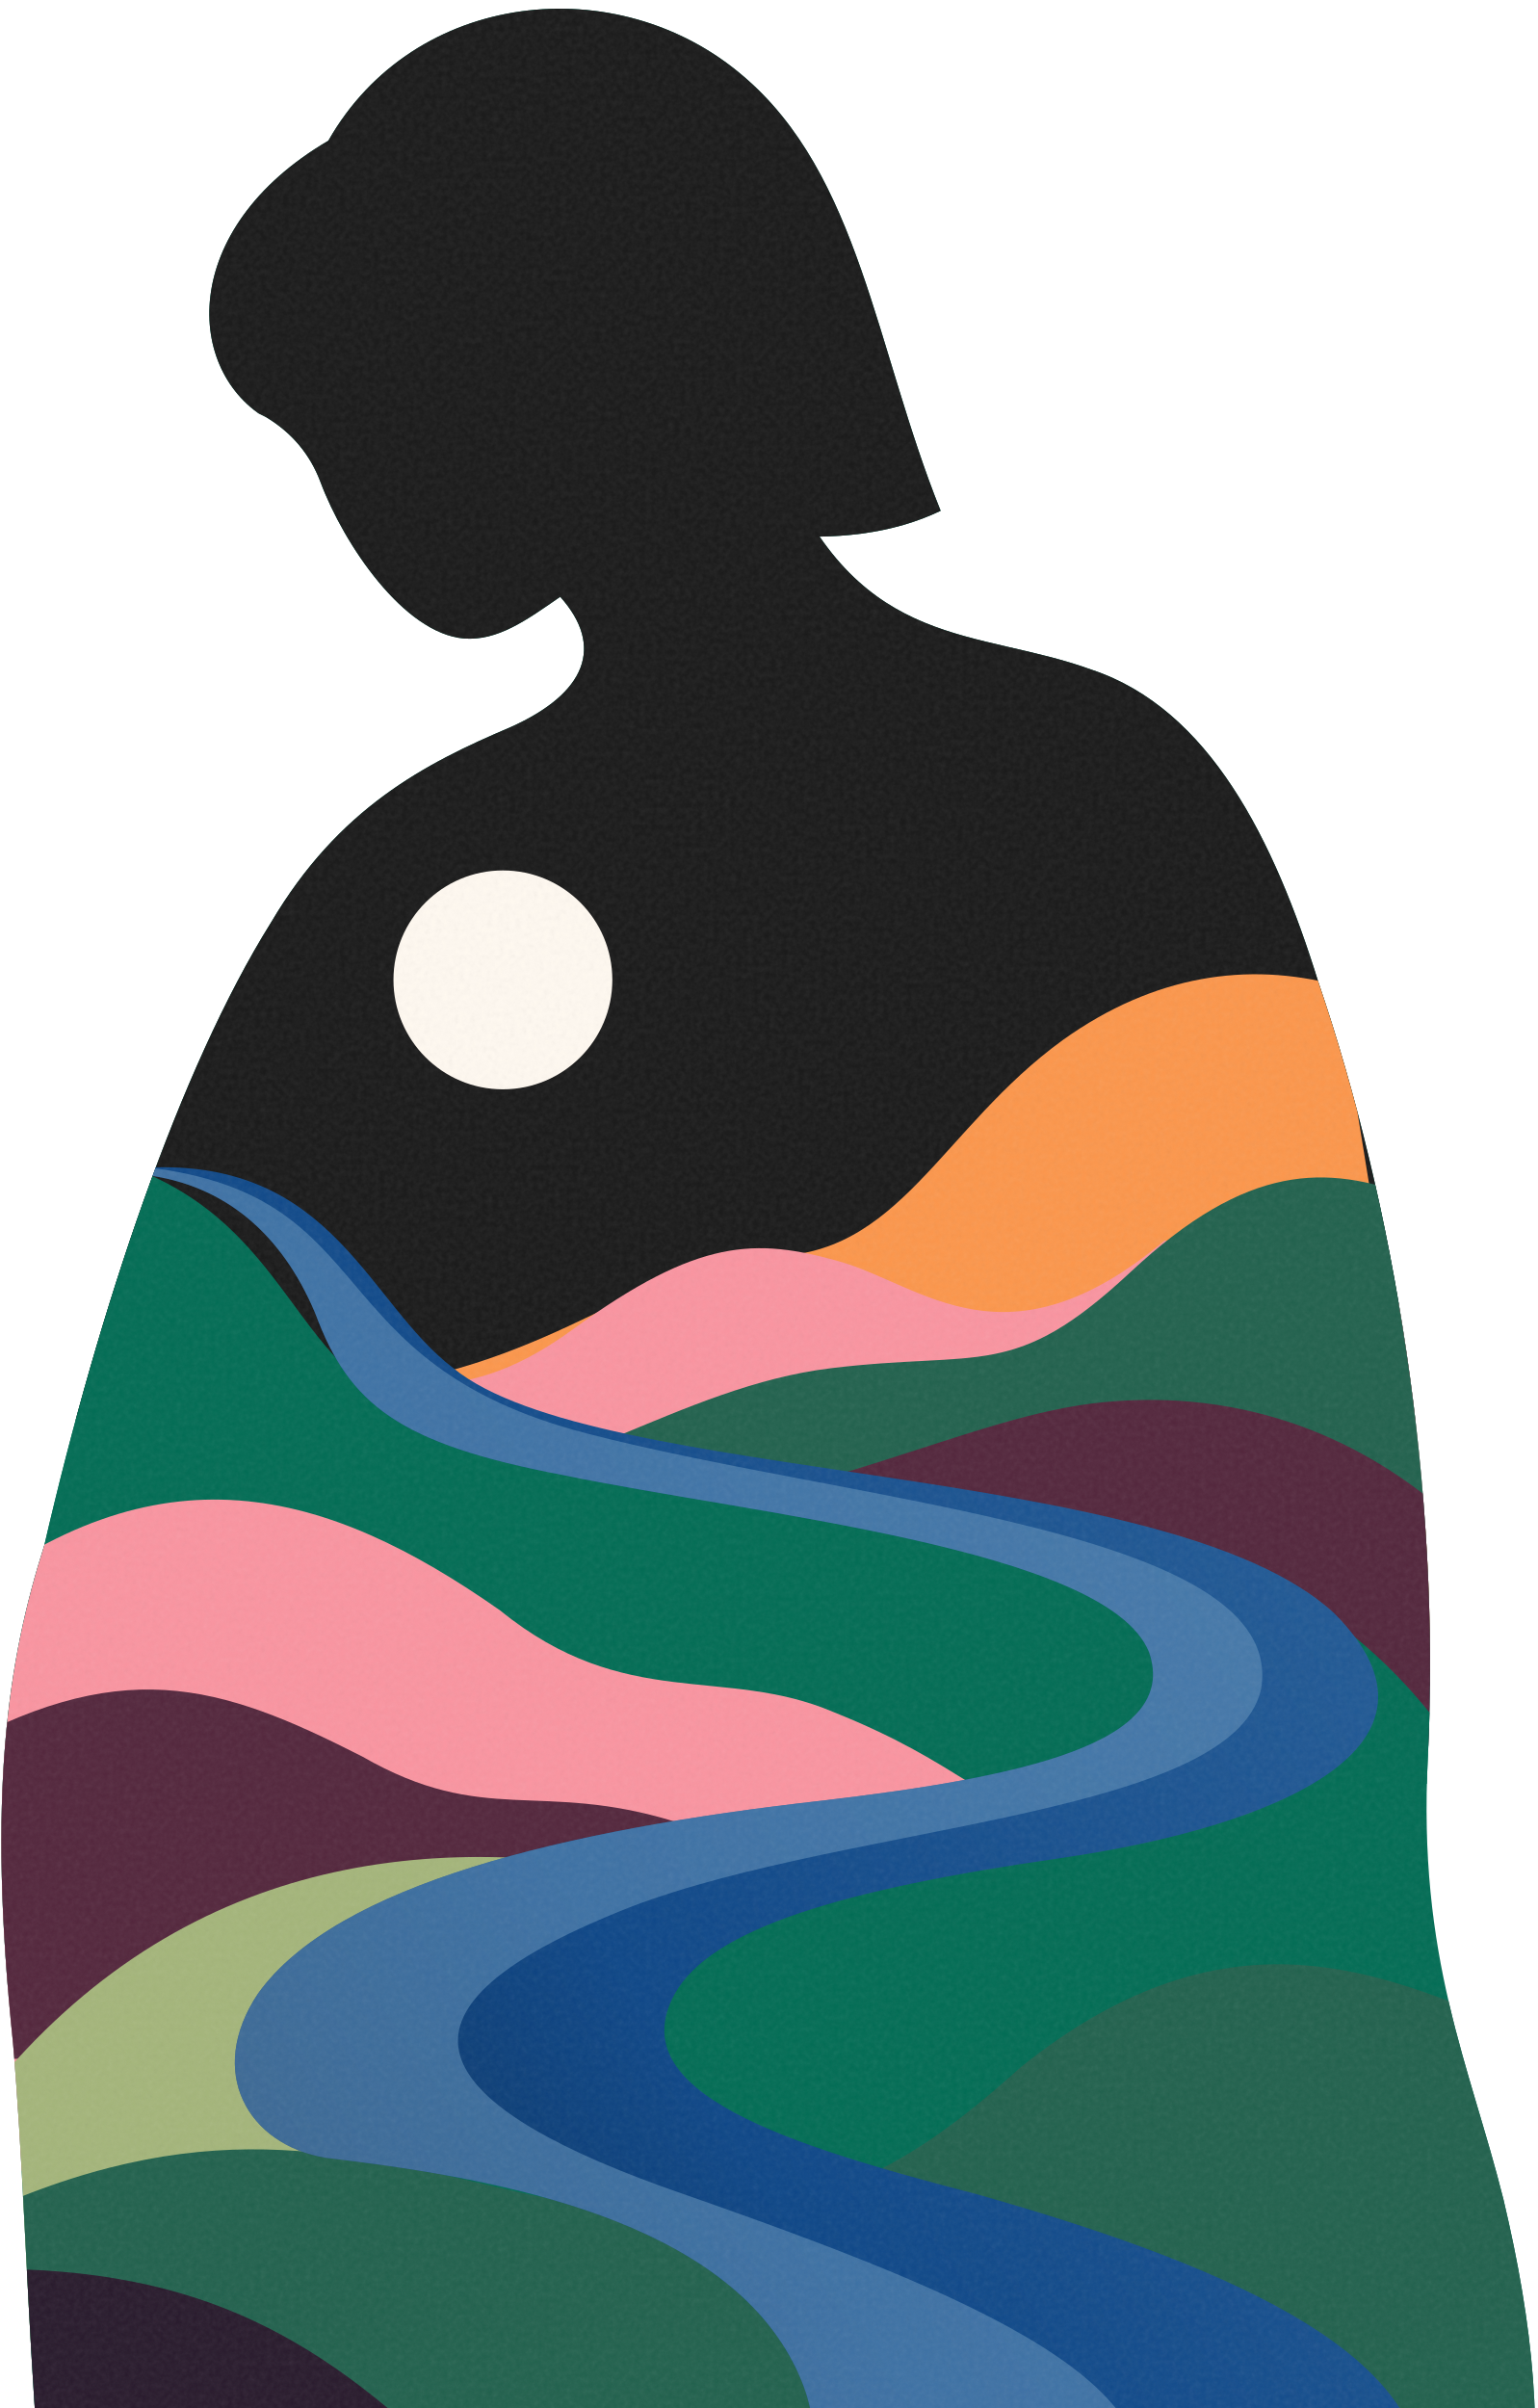
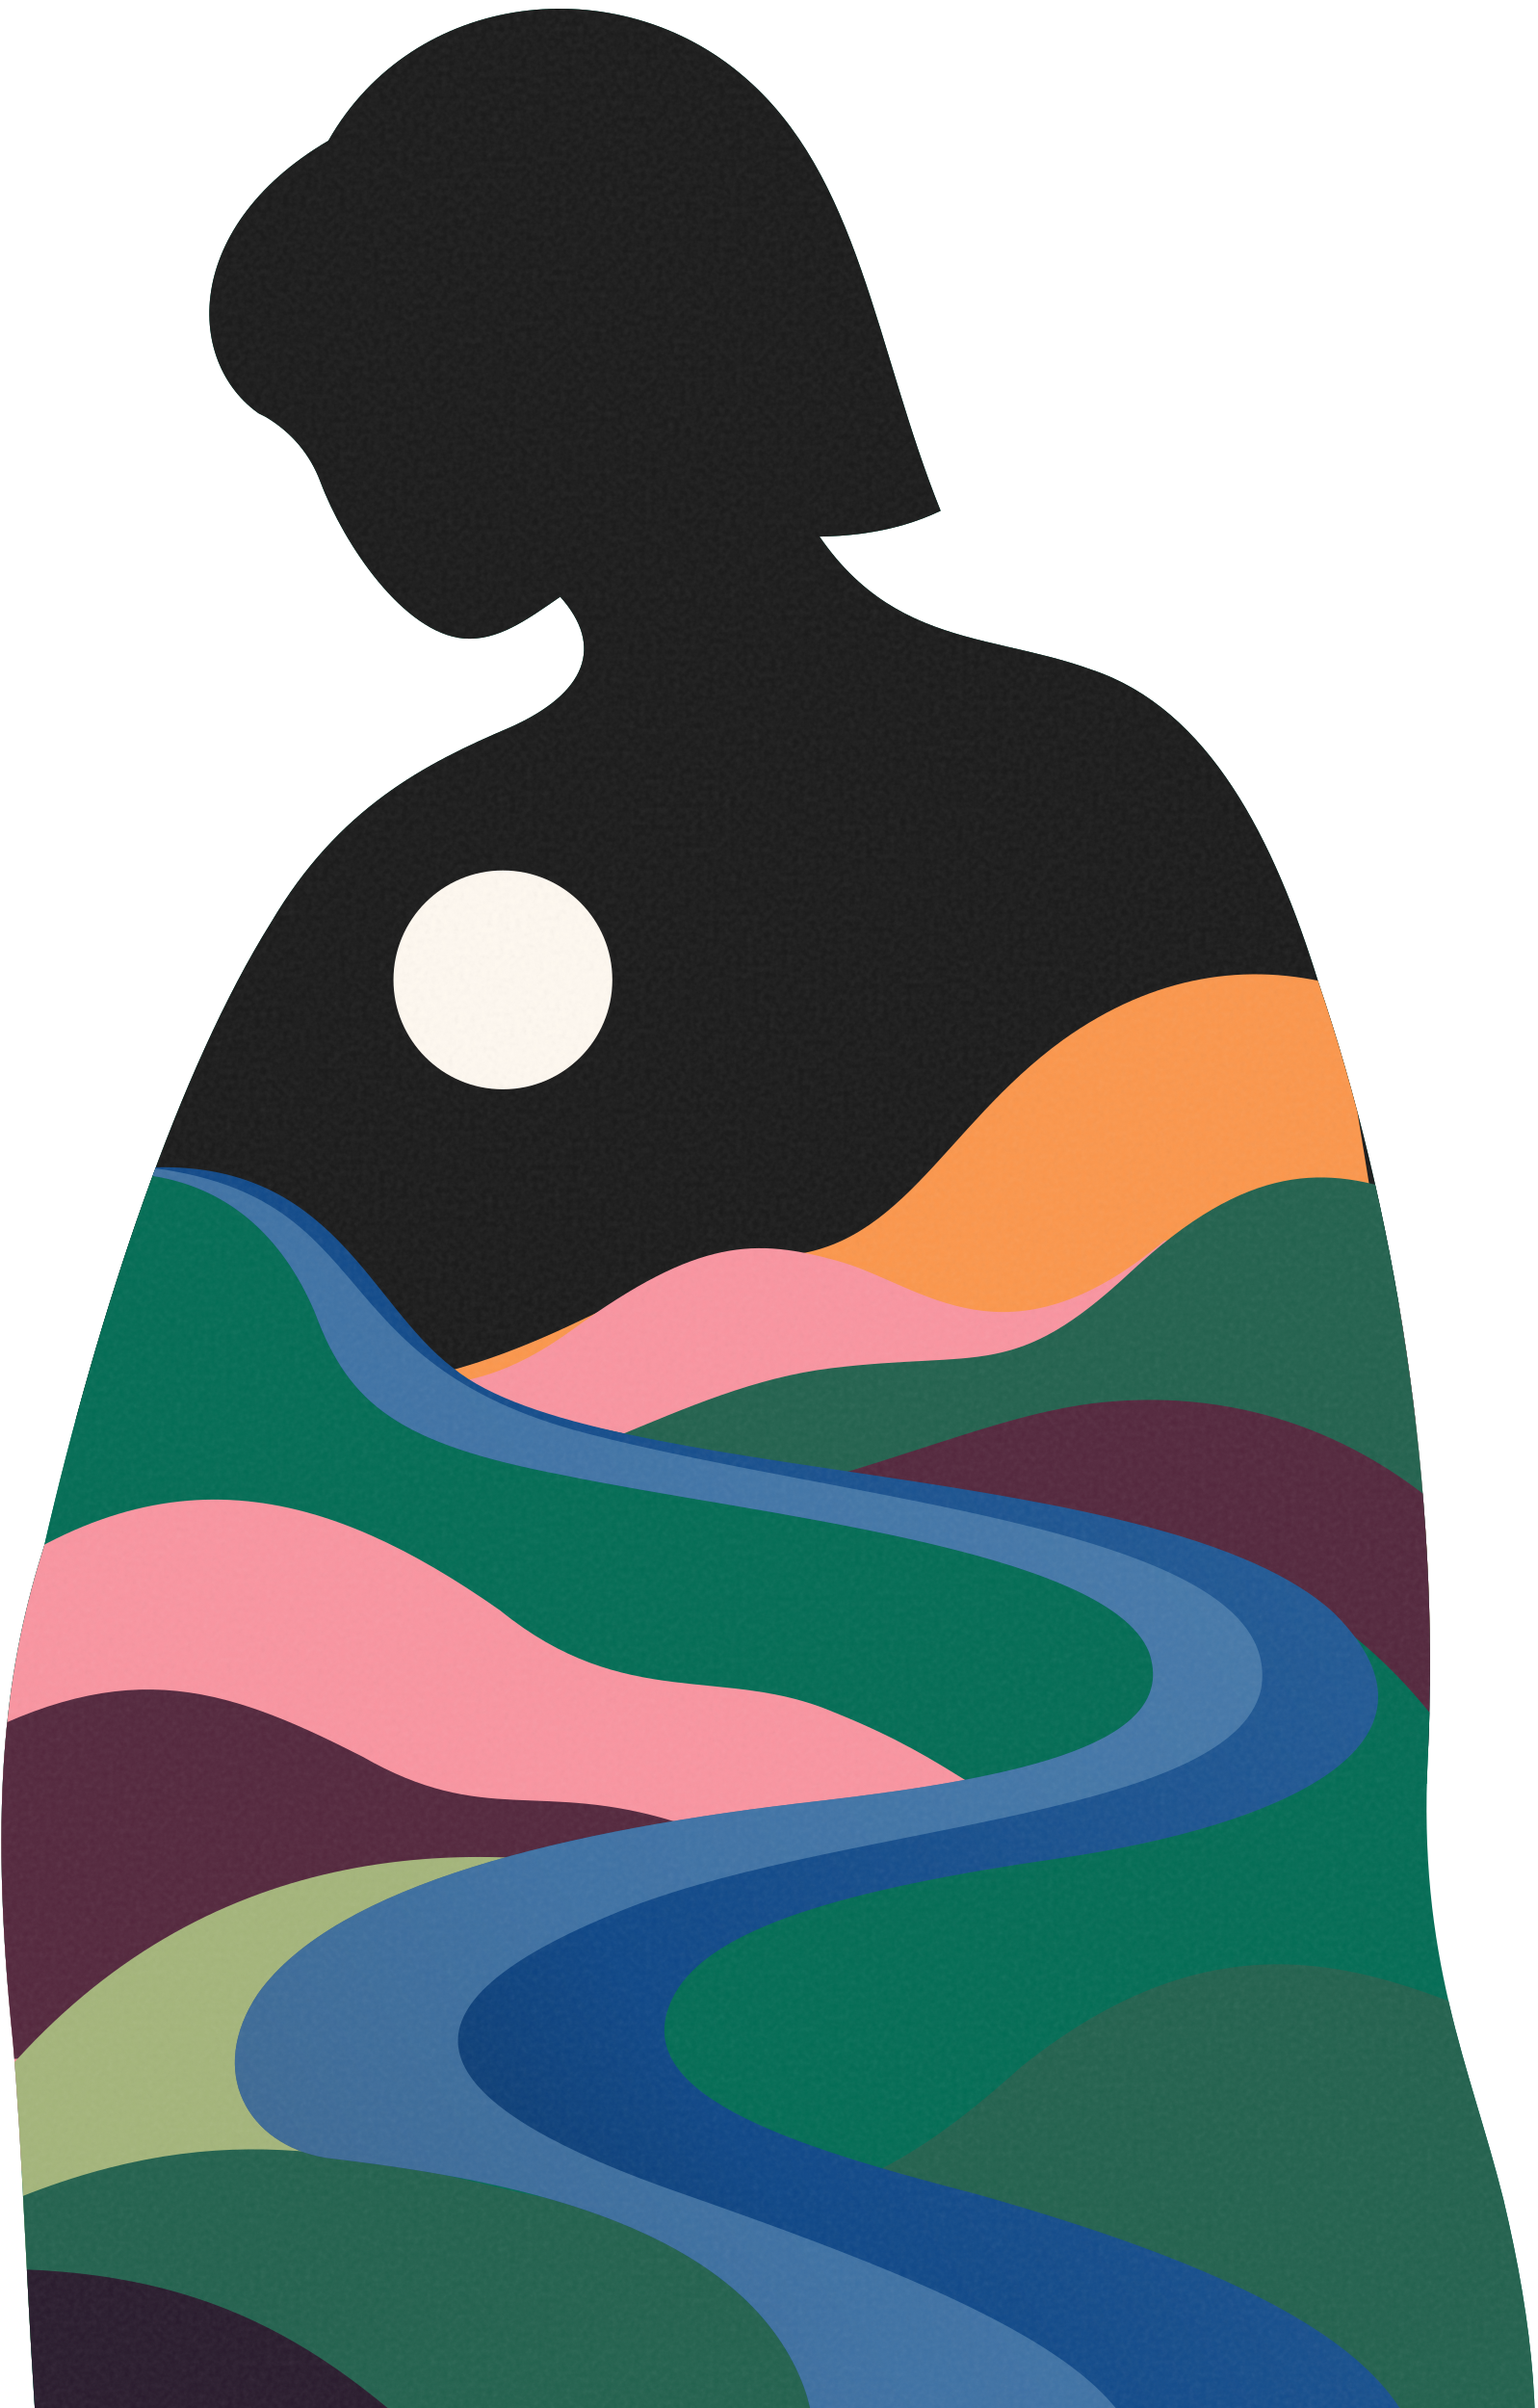
<svg xmlns="http://www.w3.org/2000/svg" viewBox="174 275 590 924" width="590" height="924" role="img" aria-labelledby="title desc">
  <defs>
    <clipPath id="smooth-profile">
      <path d="M100 200H840V1550H100V540H370L389 504                C376 513 365 521 352 520                C329 518 306 484 297 460                Q291 444 276 435L258 426H100Z" />
    </clipPath>
    <path id="portrait" d="M300 329 C333 271 411 263 459 304 C504 342 510 409 535 471 Q508 484 468 480 L461 444 Q465 453 475 456 C505 525 549 516 593 532 C638 547 663 597 680 652 C709 737 727 846 722 949 C718 1027 738 1067 751 1119 C774 1216 768 1289 701 1364 C605 1475 420 1486 280 1439 C234 1424 216 1384 205 1335 C185 1251 186 1140 179 1059 C169 963 177 912 191 868 C212 777 243 685 278 629 C304 585 337 568 370 554 C399 541 406 523 389 504 C374 519 358 532 344 529 C334 527 337 514 326 512 Q319 511 321 504 Q311 505 312 495 Q312 488 305 491 C286 495 299 469 290 453 Q280 443 277 436 C245 418 242 363 300 329Z" />
    <clipPath id="figure">
      <use href="#portrait" />
    </clipPath>
    <linearGradient id="estuary" x1="0" y1="1" x2="1" y2="0">
      <stop stop-color="#061628" />
      <stop offset=".5" stop-color="#0d4687" />
      <stop offset="1" stop-color="#28609a" />
    </linearGradient>
    <path id="river" d="M231 723 C302 720 315 775 348 800 C403 845 622 835 686 894 C737 945 664 976 581 988 C497 1000 447 1015 433 1040 C412 1078 476 1098 549 1117 C655 1147 722 1181 720 1230 C716 1287 645 1303 595 1326 C527 1357 488 1405 464 1477 L201 1466 C231 1362 302 1317 394 1288 C479 1260 501 1222 477 1179 C446 1124 358 1110 299 1103 C269 1098 253 1070 273 1040 C303 998 391 977 489 966 C566 957 627 944 615 909 C599 869 462 856 390 841 C327 829 308 814 295 779 C282 748 260 730 231 726Z" />
    <clipPath id="channel">
      <use href="#river" />
    </clipPath>
    <filter id="grain" x="0" y="0" width="100%" height="100%">
      <feTurbulence type="fractalNoise" baseFrequency=".46" numOctaves="3" stitchTiles="stitch" />
      <feColorMatrix type="saturate" values="0" />
    </filter>
  </defs>
  <g clip-path="url(#smooth-profile)">
    <g clip-path="url(#figure)">
      <use href="#portrait" fill="#016C54" />
      <path fill="#191919" d="M150 250H740V820H150Z" />
      <circle cx="367" cy="651" r="42" fill="#FFF9F0" />
      <g id="hills">
        <path fill="#FC964B" d="M310 808 C389 799 422 758 468 757 C519 758 535 708 582 674 C617 649 653 644 687 653 L730 917H300Z" />
        <path fill="#FA94A0" d="M258 819 C327 798 346 820 394 785 S464 750 496 759 S560 802 621 751 L732 781V915H258Z" />
        <path fill="#21614D" d="M313 855 C388 846 435 807 493 800 S563 805 608 763 S683 722 716 734 L734 922H310Z" />
        <path fill="#53263C" d="M372 867 C493 852 545 818 598 813 S697 826 733 859 L735 945H365Z" />
-         <path fill="#016C54" d="M169 713 C278 717 277 785 320 810 C369 854 590 847 665 884 C706 906 727 936 747 966 C669 939 620 985 565 1001 C412 1035 344 1021 152 1041Z" />
+         <path fill="#016C54" d="M169 724 H231 C296 724 310 778 346 803 C369 828 590 847 665 884 C706 906 727 936 747 966 C669 939 620 985 565 1001 C412 1035 344 1021 152 1041Z" />
        <path fill="#FA94A0" d="M156 891 C235 828 299 846 366 893 C414 932 452 914 494 932 C519 942 533 951 546 959 C478 977 400 986 345 1026 L297 1108H150Z" />
        <path fill="#53263C" d="M151 949 C220 909 258 921 313 949 C360 976 381 958 433 974 Q373 989 320 1028 L297 1065H155Z" />
        <path fill="#A4B57A" d="M150 1105 C219 999 314 978 404 991 C311 1027 299 1070 341 1107 L397 1177H155Z" />
        <path fill="#21614D" d="M153 1131 C245 1085 300 1099 368 1115 C473 1140 518 1111 566 1068 C641 1008 698 1029 750 1051 L785 1371H150Z" />
        <path fill="#281A2C" d="M151 1146 C241 1142 289 1166 343 1217 C411 1280 453 1271 485 1275 L496 1495H150Z" />
        <path fill="#FC964B" d="M415 1485 C448 1415 516 1340 611 1298 C686 1260 708 1220 704 1193 C754 1250 764 1295 754 1368 L688 1490Z" />
      </g>
      <use href="#river" fill="url(#estuary)" />
      <g clip-path="url(#channel)">
        <path fill="#6494bb" opacity=".55" d="M231 723 C322 734 295 798 399 825 S668 862 658 923 C647 974 489 975 408 1010 C319 1047 337 1081 428 1114 C537 1152 631 1188 609 1239 C588 1288 513 1294 445 1318 C366 1348 321 1404 299 1482 H185 V704Z" />
      </g>
    </g>
    <g clip-path="url(#figure)">
      <path d="M100 205h740v1340H100z" filter="url(#grain)" opacity=".09" />
    </g>
  </g>
</svg>
